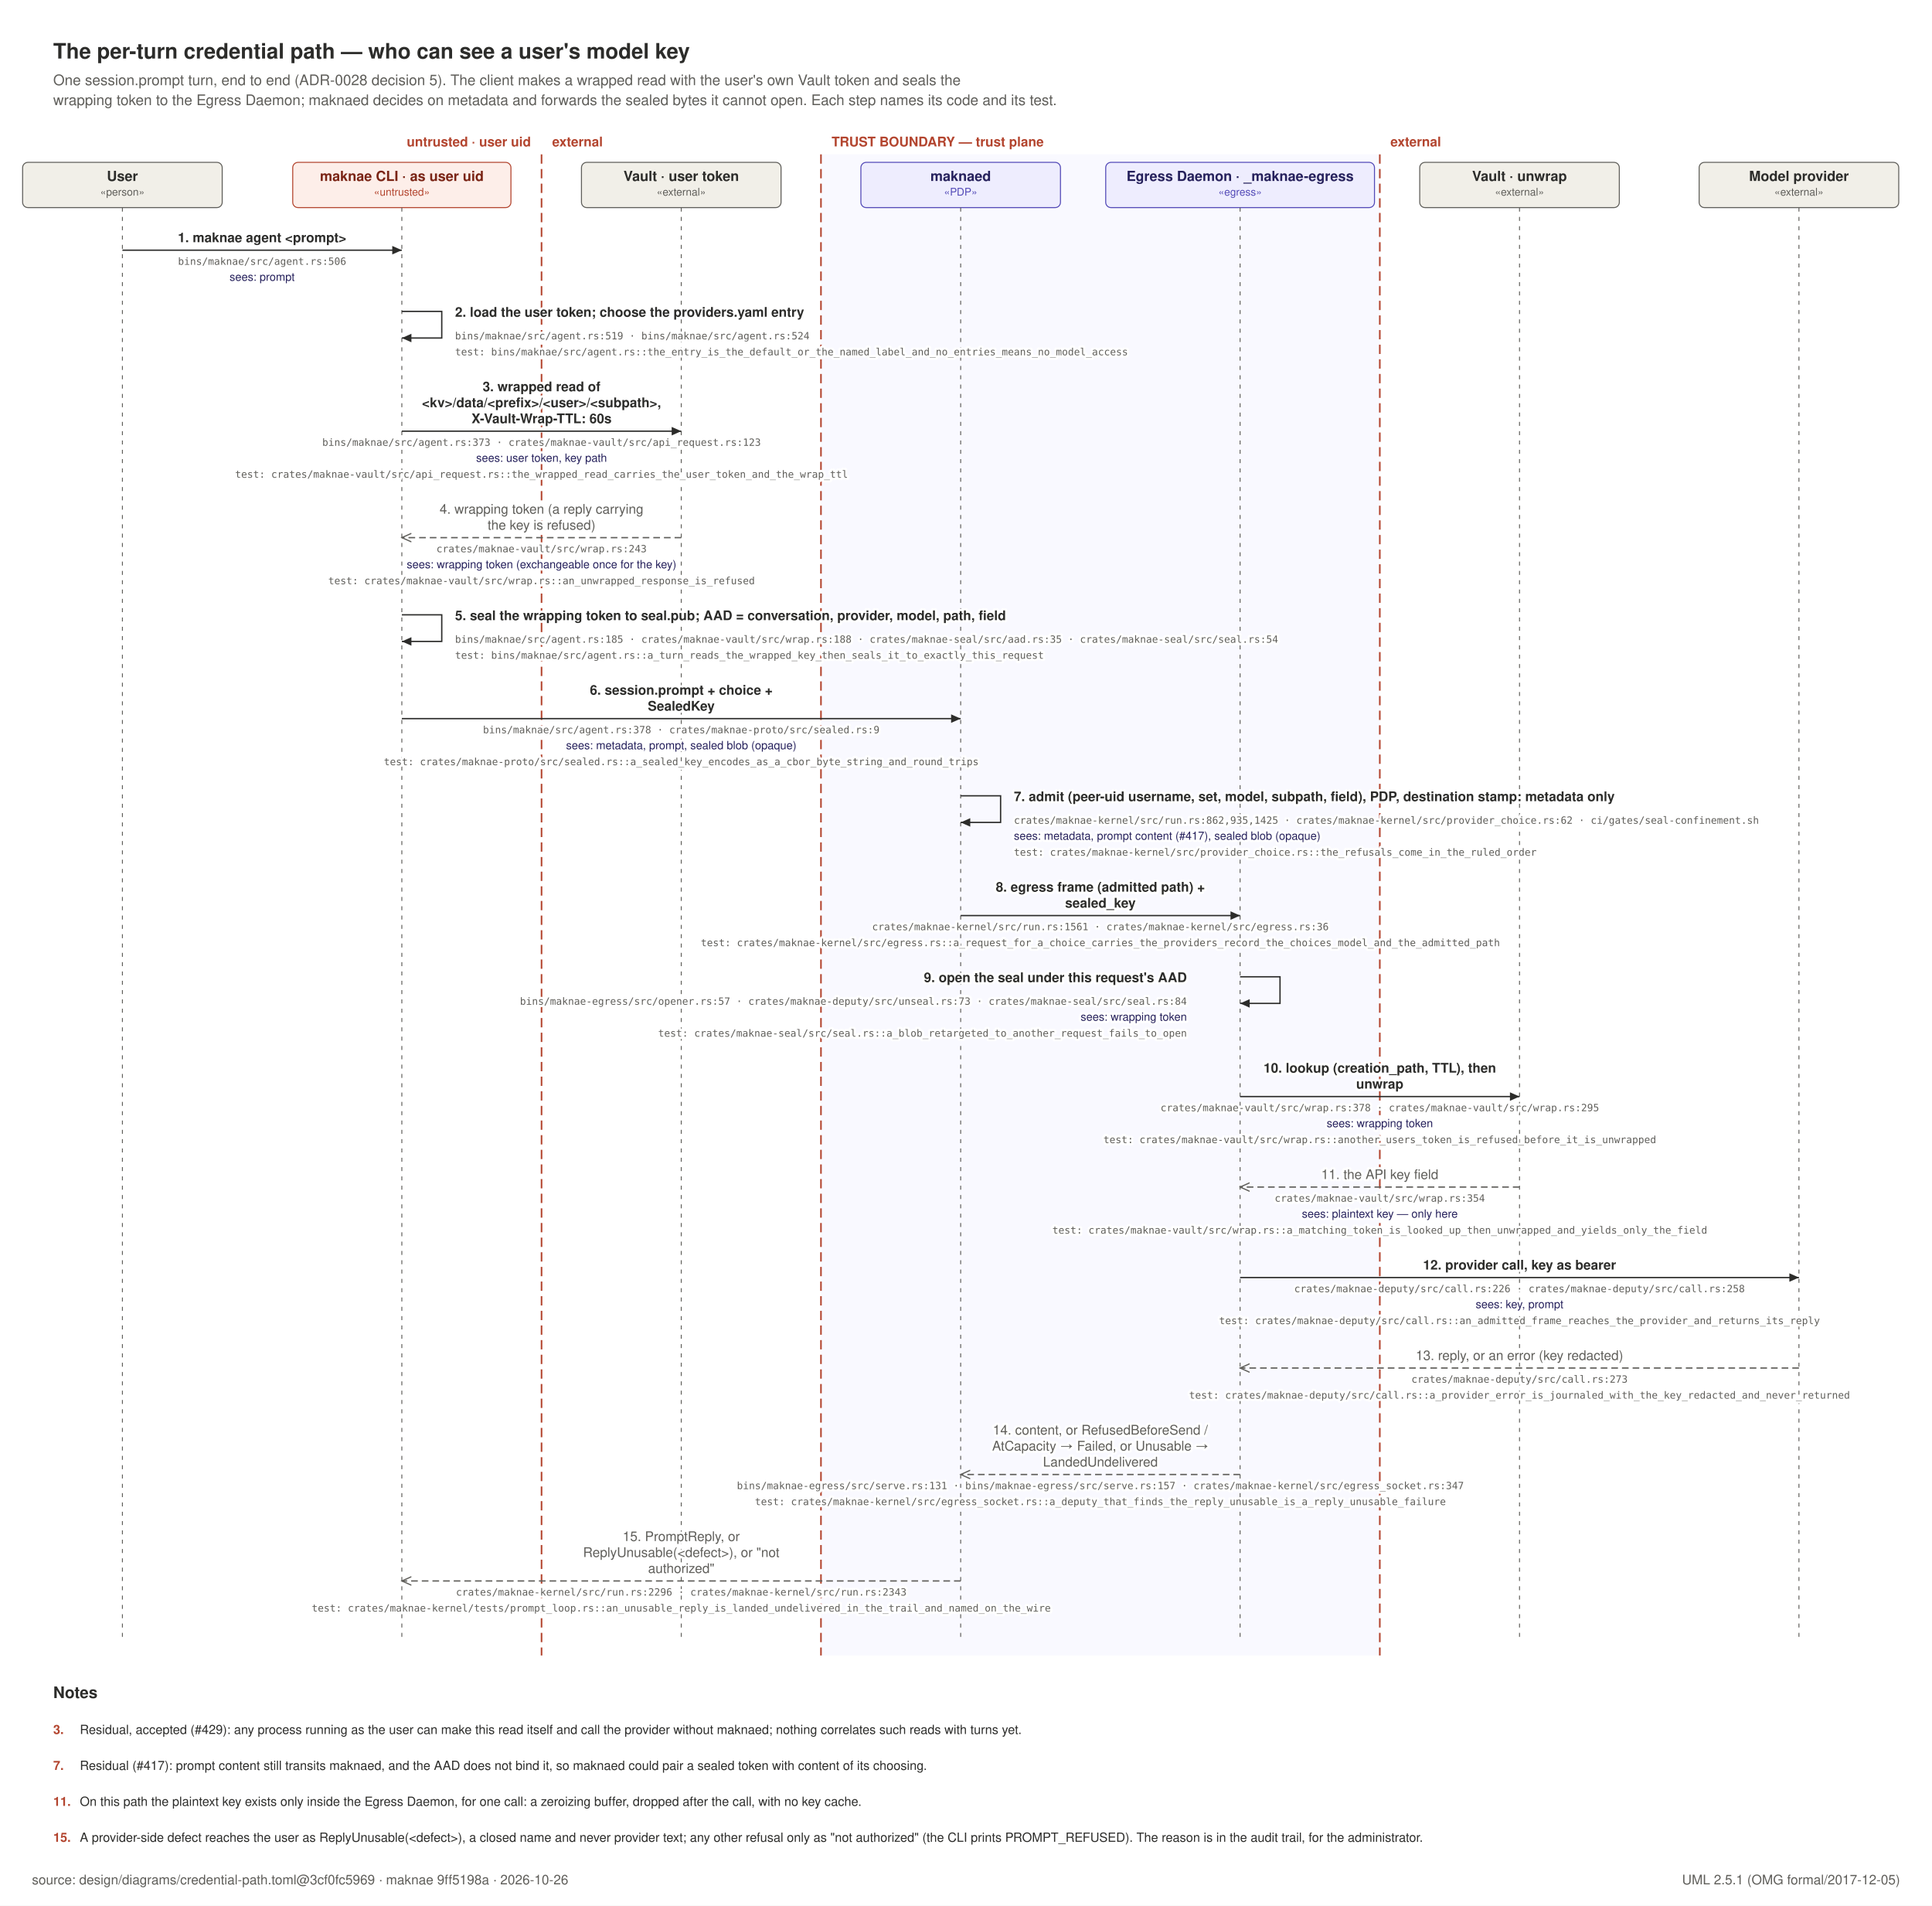
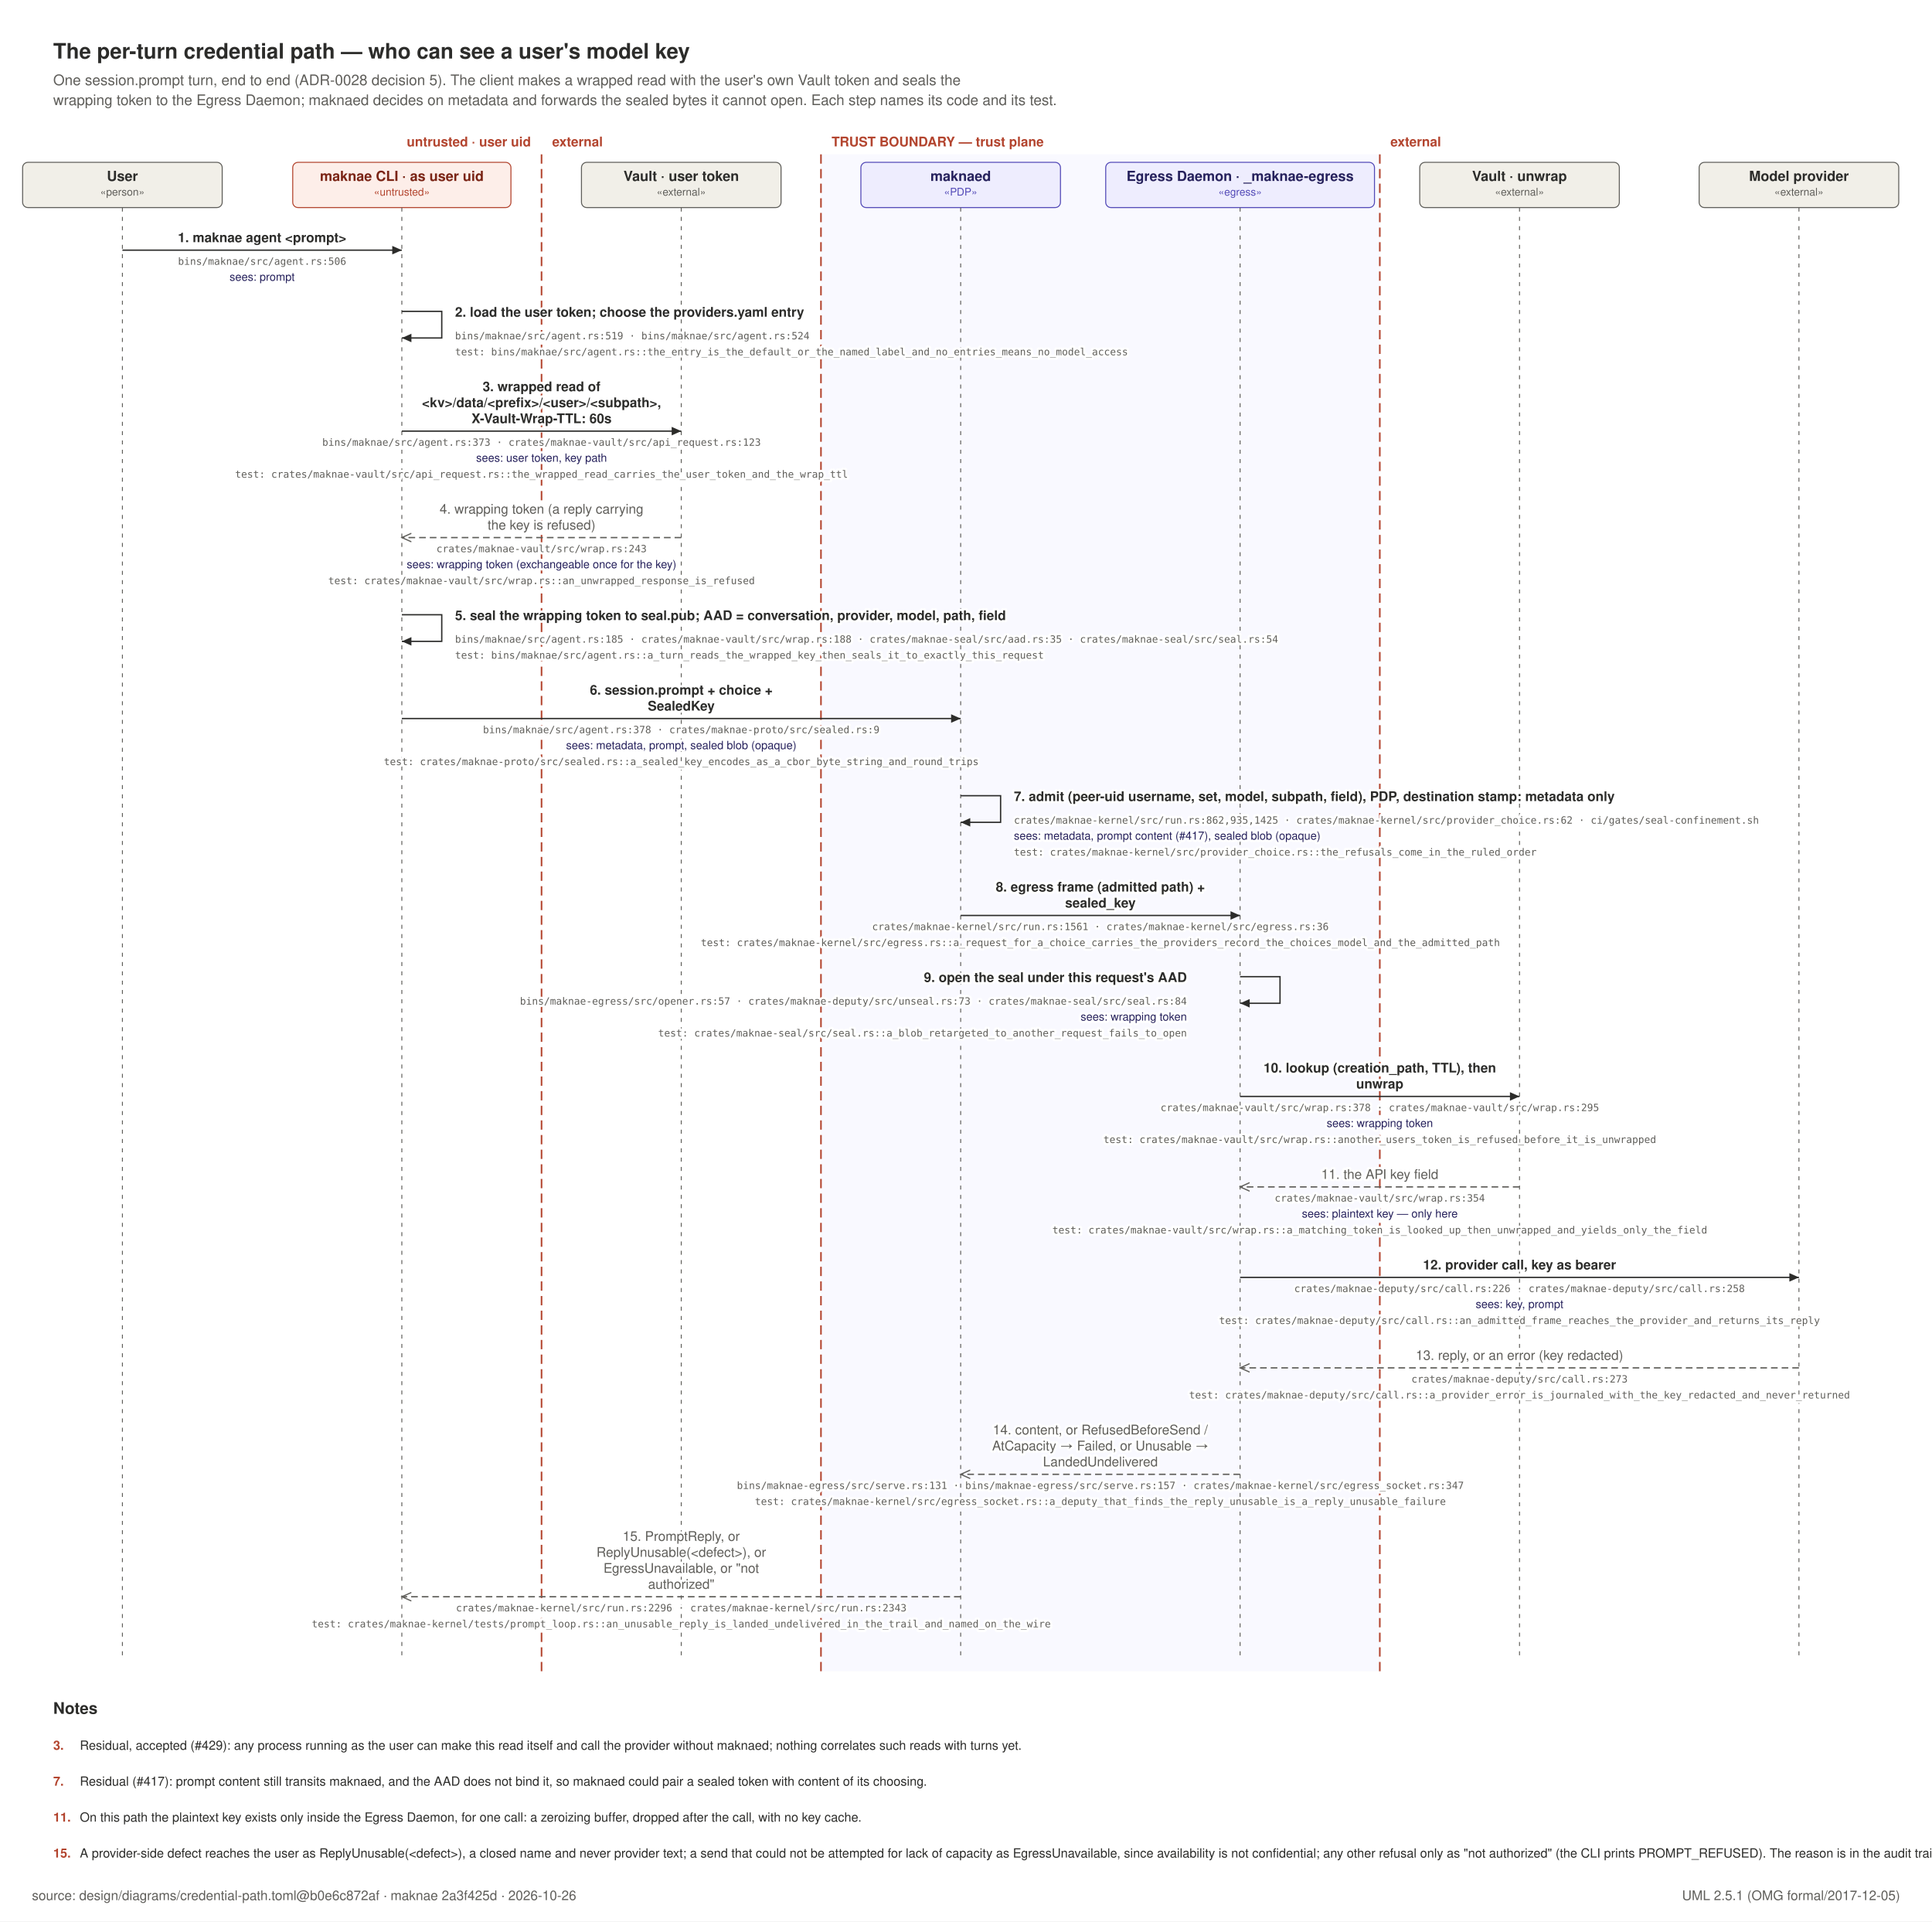
- <svg xmlns="http://www.w3.org/2000/svg" width="1452" height="1432" viewBox="0 0 1452 1432" role="img">
-   <rect x="0" y="0" width="1452" height="1432" fill="#FFFFFF" />
+ <svg xmlns="http://www.w3.org/2000/svg" width="1452" height="1444" viewBox="0 0 1452 1444" role="img">
+   <rect x="0" y="0" width="1452" height="1444" fill="#FFFFFF" />
  <text x="40" y="44" text-anchor="start" font-family="Helvetica, Arial, sans-serif" font-size="16" font-weight="600" fill="#2C2C2A">The per-turn credential path — who can see a user's model key</text>
  <text x="40" y="64" text-anchor="start" font-family="Helvetica, Arial, sans-serif" font-size="11" font-weight="400" fill="#5F5E5A">One session.prompt turn, end to end (ADR-0028 decision 5). The client makes a wrapped read with the user's own Vault token and seals the</text>
  <text x="40" y="79" text-anchor="start" font-family="Helvetica, Arial, sans-serif" font-size="11" font-weight="400" fill="#5F5E5A">wrapping token to the Egress Daemon; maknaed decides on metadata and forwards the sealed bytes it cannot open. Each step names its code and its test.</text>
  <defs>
    <marker id="call" viewBox="0 0 10 10" refX="9" refY="5" markerWidth="8" markerHeight="8" orient="auto-start-reverse">
      <path d="M 0 1 L 9 5 L 0 9 z" fill="#2C2C2A" />
    </marker>
    <marker id="rep" viewBox="0 0 10 10" refX="9" refY="5" markerWidth="8" markerHeight="8" orient="auto-start-reverse">
      <path d="M 0 1 L 9 5 L 0 9" fill="none" stroke="#5F5E5A" stroke-width="1.1" />
    </marker>
  </defs>
-   <line x1="407.0" y1="116" x2="407.0" y2="1244" stroke="#B3452F" stroke-width="1.2" stroke-dasharray="7 4" />
+   <line x1="407.0" y1="116" x2="407.0" y2="1256" stroke="#B3452F" stroke-width="1.2" stroke-dasharray="7 4" />
  <text x="399.0" y="110" text-anchor="end" font-family="Helvetica, Arial, sans-serif" font-size="10" font-weight="600" fill="#B3452F">untrusted · user uid</text>
  <text x="415.0" y="110" text-anchor="start" font-family="Helvetica, Arial, sans-serif" font-size="10" font-weight="600" fill="#B3452F">external</text>
-   <rect x="617.0" y="116" width="420.0" height="1128" fill="#EEEDFE" opacity="0.35" />
-   <line x1="617.0" y1="116" x2="617.0" y2="1244" stroke="#B3452F" stroke-width="1.2" stroke-dasharray="7 4" />
+   <rect x="617.0" y="116" width="420.0" height="1140" fill="#EEEDFE" opacity="0.35" />
+   <line x1="617.0" y1="116" x2="617.0" y2="1256" stroke="#B3452F" stroke-width="1.2" stroke-dasharray="7 4" />
  <text x="625.0" y="110" text-anchor="start" font-family="Helvetica, Arial, sans-serif" font-size="10" font-weight="600" fill="#B3452F">TRUST BOUNDARY — trust plane</text>
-   <line x1="1037.0" y1="116" x2="1037.0" y2="1244" stroke="#B3452F" stroke-width="1.2" stroke-dasharray="7 4" />
+   <line x1="1037.0" y1="116" x2="1037.0" y2="1256" stroke="#B3452F" stroke-width="1.2" stroke-dasharray="7 4" />
  <text x="1045.0" y="110" text-anchor="start" font-family="Helvetica, Arial, sans-serif" font-size="10" font-weight="600" fill="#B3452F">external</text>
  <rect x="17.0" y="122" width="150" height="34" rx="4" fill="#F1EFE8" stroke="#5F5E5A" stroke-width="0.75" />
  <text x="92" y="136" text-anchor="middle" font-family="Helvetica, Arial, sans-serif" font-size="10.5" font-weight="600" fill="#2C2C2A">User</text>
  <text x="92" y="147" text-anchor="middle" font-family="Helvetica, Arial, sans-serif" font-size="8" font-weight="400" fill="#5F5E5A">«person»</text>
-   <line x1="92" y1="156" x2="92" y2="1232" stroke="#5F5E5A" stroke-width="0.7" stroke-dasharray="3 4" />
+   <line x1="92" y1="156" x2="92" y2="1244" stroke="#5F5E5A" stroke-width="0.7" stroke-dasharray="3 4" />
  <rect x="220.0" y="122" width="164" height="34" rx="4" fill="#FDEEE9" stroke="#B3452F" stroke-width="0.75" />
  <text x="302" y="136" text-anchor="middle" font-family="Helvetica, Arial, sans-serif" font-size="10.5" font-weight="600" fill="#7A2415">maknae CLI · as user uid</text>
  <text x="302" y="147" text-anchor="middle" font-family="Helvetica, Arial, sans-serif" font-size="8" font-weight="400" fill="#B3452F">«untrusted»</text>
-   <line x1="302" y1="156" x2="302" y2="1232" stroke="#5F5E5A" stroke-width="0.7" stroke-dasharray="3 4" />
+   <line x1="302" y1="156" x2="302" y2="1244" stroke="#5F5E5A" stroke-width="0.7" stroke-dasharray="3 4" />
  <rect x="437.0" y="122" width="150" height="34" rx="4" fill="#F1EFE8" stroke="#5F5E5A" stroke-width="0.75" />
  <text x="512" y="136" text-anchor="middle" font-family="Helvetica, Arial, sans-serif" font-size="10.5" font-weight="600" fill="#2C2C2A">Vault · user token</text>
  <text x="512" y="147" text-anchor="middle" font-family="Helvetica, Arial, sans-serif" font-size="8" font-weight="400" fill="#5F5E5A">«external»</text>
-   <line x1="512" y1="156" x2="512" y2="1232" stroke="#5F5E5A" stroke-width="0.7" stroke-dasharray="3 4" />
+   <line x1="512" y1="156" x2="512" y2="1244" stroke="#5F5E5A" stroke-width="0.7" stroke-dasharray="3 4" />
  <rect x="647.0" y="122" width="150" height="34" rx="4" fill="#EEEDFE" stroke="#534AB7" stroke-width="0.75" />
  <text x="722" y="136" text-anchor="middle" font-family="Helvetica, Arial, sans-serif" font-size="10.5" font-weight="600" fill="#26215C">maknaed</text>
  <text x="722" y="147" text-anchor="middle" font-family="Helvetica, Arial, sans-serif" font-size="8" font-weight="400" fill="#534AB7">«PDP»</text>
-   <line x1="722" y1="156" x2="722" y2="1232" stroke="#5F5E5A" stroke-width="0.7" stroke-dasharray="3 4" />
+   <line x1="722" y1="156" x2="722" y2="1244" stroke="#5F5E5A" stroke-width="0.7" stroke-dasharray="3 4" />
  <rect x="831.0" y="122" width="202" height="34" rx="4" fill="#EEEDFE" stroke="#534AB7" stroke-width="0.75" />
  <text x="932" y="136" text-anchor="middle" font-family="Helvetica, Arial, sans-serif" font-size="10.5" font-weight="600" fill="#26215C">Egress Daemon · _maknae-egress</text>
  <text x="932" y="147" text-anchor="middle" font-family="Helvetica, Arial, sans-serif" font-size="8" font-weight="400" fill="#534AB7">«egress»</text>
-   <line x1="932" y1="156" x2="932" y2="1232" stroke="#5F5E5A" stroke-width="0.7" stroke-dasharray="3 4" />
+   <line x1="932" y1="156" x2="932" y2="1244" stroke="#5F5E5A" stroke-width="0.7" stroke-dasharray="3 4" />
  <rect x="1067.0" y="122" width="150" height="34" rx="4" fill="#F1EFE8" stroke="#5F5E5A" stroke-width="0.75" />
  <text x="1142" y="136" text-anchor="middle" font-family="Helvetica, Arial, sans-serif" font-size="10.5" font-weight="600" fill="#2C2C2A">Vault · unwrap</text>
  <text x="1142" y="147" text-anchor="middle" font-family="Helvetica, Arial, sans-serif" font-size="8" font-weight="400" fill="#5F5E5A">«external»</text>
-   <line x1="1142" y1="156" x2="1142" y2="1232" stroke="#5F5E5A" stroke-width="0.7" stroke-dasharray="3 4" />
+   <line x1="1142" y1="156" x2="1142" y2="1244" stroke="#5F5E5A" stroke-width="0.7" stroke-dasharray="3 4" />
  <rect x="1277.0" y="122" width="150" height="34" rx="4" fill="#F1EFE8" stroke="#5F5E5A" stroke-width="0.75" />
  <text x="1352" y="136" text-anchor="middle" font-family="Helvetica, Arial, sans-serif" font-size="10.5" font-weight="600" fill="#2C2C2A">Model provider</text>
  <text x="1352" y="147" text-anchor="middle" font-family="Helvetica, Arial, sans-serif" font-size="8" font-weight="400" fill="#5F5E5A">«external»</text>
-   <line x1="1352" y1="156" x2="1352" y2="1232" stroke="#5F5E5A" stroke-width="0.7" stroke-dasharray="3 4" />
+   <line x1="1352" y1="156" x2="1352" y2="1244" stroke="#5F5E5A" stroke-width="0.7" stroke-dasharray="3 4" />
  <line x1="92" y1="188" x2="302" y2="188" stroke="#2C2C2A" stroke-width="1" marker-end="url(#call)" />
  <text x="197.0" y="182" text-anchor="middle" font-family="Helvetica, Arial, sans-serif" font-size="10" font-weight="600" fill="#2C2C2A" stroke="#FFFFFF" stroke-width="3.5" paint-order="stroke" stroke-linejoin="round">1. maknae agent &lt;prompt&gt;</text>
  <text x="197.0" y="199" text-anchor="middle" font-family="ui-monospace, SFMono-Regular, Menlo, monospace" font-size="7.5" font-weight="400" fill="#5F5E5A" stroke="#FFFFFF" stroke-width="3.5" paint-order="stroke" stroke-linejoin="round">bins/maknae/src/agent.rs:506</text>
  <text x="197.0" y="211" text-anchor="middle" font-family="Helvetica, Arial, sans-serif" font-size="8.5" font-weight="400" fill="#26215C" stroke="#FFFFFF" stroke-width="3.5" paint-order="stroke" stroke-linejoin="round">sees: prompt</text>
  <path d="M 302 234 h 30 v 20 h -30" fill="none" stroke="#2C2C2A" stroke-width="1" marker-end="url(#call)" />
  <text x="342" y="238" text-anchor="start" font-family="Helvetica, Arial, sans-serif" font-size="10" font-weight="600" fill="#2C2C2A" stroke="#FFFFFF" stroke-width="3.5" paint-order="stroke" stroke-linejoin="round">2. load the user token; choose the providers.yaml entry</text>
  <text x="342" y="255" text-anchor="start" font-family="ui-monospace, SFMono-Regular, Menlo, monospace" font-size="7.5" font-weight="400" fill="#5F5E5A" stroke="#FFFFFF" stroke-width="3.5" paint-order="stroke" stroke-linejoin="round">bins/maknae/src/agent.rs:519 · bins/maknae/src/agent.rs:524</text>
  <text x="342" y="267" text-anchor="start" font-family="ui-monospace, SFMono-Regular, Menlo, monospace" font-size="7.5" font-weight="400" fill="#5F5E5A" stroke="#FFFFFF" stroke-width="3.5" paint-order="stroke" stroke-linejoin="round">test: bins/maknae/src/agent.rs::the_entry_is_the_default_or_the_named_label_and_no_entries_means_no_model_access</text>
  <line x1="302" y1="324" x2="512" y2="324" stroke="#2C2C2A" stroke-width="1" marker-end="url(#call)" />
  <text x="407.0" y="294" text-anchor="middle" font-family="Helvetica, Arial, sans-serif" font-size="10" font-weight="600" fill="#2C2C2A" stroke="#FFFFFF" stroke-width="3.5" paint-order="stroke" stroke-linejoin="round">3. wrapped read of</text>
  <text x="407.0" y="306" text-anchor="middle" font-family="Helvetica, Arial, sans-serif" font-size="10" font-weight="600" fill="#2C2C2A" stroke="#FFFFFF" stroke-width="3.5" paint-order="stroke" stroke-linejoin="round">&lt;kv&gt;/data/&lt;prefix&gt;/&lt;user&gt;/&lt;subpath&gt;,</text>
  <text x="407.0" y="318" text-anchor="middle" font-family="Helvetica, Arial, sans-serif" font-size="10" font-weight="600" fill="#2C2C2A" stroke="#FFFFFF" stroke-width="3.5" paint-order="stroke" stroke-linejoin="round">X-Vault-Wrap-TTL: 60s</text>
  <text x="407.0" y="335" text-anchor="middle" font-family="ui-monospace, SFMono-Regular, Menlo, monospace" font-size="7.5" font-weight="400" fill="#5F5E5A" stroke="#FFFFFF" stroke-width="3.5" paint-order="stroke" stroke-linejoin="round">bins/maknae/src/agent.rs:373 · crates/maknae-vault/src/api_request.rs:123</text>
  <text x="407.0" y="347" text-anchor="middle" font-family="Helvetica, Arial, sans-serif" font-size="8.5" font-weight="400" fill="#26215C" stroke="#FFFFFF" stroke-width="3.5" paint-order="stroke" stroke-linejoin="round">sees: user token, key path</text>
  <text x="407.0" y="359" text-anchor="middle" font-family="ui-monospace, SFMono-Regular, Menlo, monospace" font-size="7.5" font-weight="400" fill="#5F5E5A" stroke="#FFFFFF" stroke-width="3.5" paint-order="stroke" stroke-linejoin="round">test: crates/maknae-vault/src/api_request.rs::the_wrapped_read_carries_the_user_token_and_the_wrap_ttl</text>
  <line x1="512" y1="404" x2="302" y2="404" stroke="#5F5E5A" stroke-width="1" stroke-dasharray="5 3" marker-end="url(#rep)" />
  <text x="407.0" y="386" text-anchor="middle" font-family="Helvetica, Arial, sans-serif" font-size="10" font-weight="400" fill="#5F5E5A" stroke="#FFFFFF" stroke-width="3.5" paint-order="stroke" stroke-linejoin="round">4. wrapping token (a reply carrying</text>
  <text x="407.0" y="398" text-anchor="middle" font-family="Helvetica, Arial, sans-serif" font-size="10" font-weight="400" fill="#5F5E5A" stroke="#FFFFFF" stroke-width="3.5" paint-order="stroke" stroke-linejoin="round">the key is refused)</text>
  <text x="407.0" y="415" text-anchor="middle" font-family="ui-monospace, SFMono-Regular, Menlo, monospace" font-size="7.5" font-weight="400" fill="#5F5E5A" stroke="#FFFFFF" stroke-width="3.5" paint-order="stroke" stroke-linejoin="round">crates/maknae-vault/src/wrap.rs:243</text>
  <text x="407.0" y="427" text-anchor="middle" font-family="Helvetica, Arial, sans-serif" font-size="8.5" font-weight="400" fill="#26215C" stroke="#FFFFFF" stroke-width="3.5" paint-order="stroke" stroke-linejoin="round">sees: wrapping token (exchangeable once for the key)</text>
  <text x="407.0" y="439" text-anchor="middle" font-family="ui-monospace, SFMono-Regular, Menlo, monospace" font-size="7.5" font-weight="400" fill="#5F5E5A" stroke="#FFFFFF" stroke-width="3.5" paint-order="stroke" stroke-linejoin="round">test: crates/maknae-vault/src/wrap.rs::an_unwrapped_response_is_refused</text>
  <path d="M 302 462 h 30 v 20 h -30" fill="none" stroke="#2C2C2A" stroke-width="1" marker-end="url(#call)" />
  <text x="342" y="466" text-anchor="start" font-family="Helvetica, Arial, sans-serif" font-size="10" font-weight="600" fill="#2C2C2A" stroke="#FFFFFF" stroke-width="3.5" paint-order="stroke" stroke-linejoin="round">5. seal the wrapping token to seal.pub; AAD = conversation, provider, model, path, field</text>
  <text x="342" y="483" text-anchor="start" font-family="ui-monospace, SFMono-Regular, Menlo, monospace" font-size="7.5" font-weight="400" fill="#5F5E5A" stroke="#FFFFFF" stroke-width="3.5" paint-order="stroke" stroke-linejoin="round">bins/maknae/src/agent.rs:185 · crates/maknae-vault/src/wrap.rs:188 · crates/maknae-seal/src/aad.rs:35 · crates/maknae-seal/src/seal.rs:54</text>
  <text x="342" y="495" text-anchor="start" font-family="ui-monospace, SFMono-Regular, Menlo, monospace" font-size="7.5" font-weight="400" fill="#5F5E5A" stroke="#FFFFFF" stroke-width="3.5" paint-order="stroke" stroke-linejoin="round">test: bins/maknae/src/agent.rs::a_turn_reads_the_wrapped_key_then_seals_it_to_exactly_this_request</text>
  <line x1="302" y1="540" x2="722" y2="540" stroke="#2C2C2A" stroke-width="1" marker-end="url(#call)" />
  <text x="512.0" y="522" text-anchor="middle" font-family="Helvetica, Arial, sans-serif" font-size="10" font-weight="600" fill="#2C2C2A" stroke="#FFFFFF" stroke-width="3.5" paint-order="stroke" stroke-linejoin="round">6. session.prompt + choice +</text>
  <text x="512.0" y="534" text-anchor="middle" font-family="Helvetica, Arial, sans-serif" font-size="10" font-weight="600" fill="#2C2C2A" stroke="#FFFFFF" stroke-width="3.5" paint-order="stroke" stroke-linejoin="round">SealedKey</text>
  <text x="512.0" y="551" text-anchor="middle" font-family="ui-monospace, SFMono-Regular, Menlo, monospace" font-size="7.5" font-weight="400" fill="#5F5E5A" stroke="#FFFFFF" stroke-width="3.5" paint-order="stroke" stroke-linejoin="round">bins/maknae/src/agent.rs:378 · crates/maknae-proto/src/sealed.rs:9</text>
  <text x="512.0" y="563" text-anchor="middle" font-family="Helvetica, Arial, sans-serif" font-size="8.5" font-weight="400" fill="#26215C" stroke="#FFFFFF" stroke-width="3.5" paint-order="stroke" stroke-linejoin="round">sees: metadata, prompt, sealed blob (opaque)</text>
  <text x="512.0" y="575" text-anchor="middle" font-family="ui-monospace, SFMono-Regular, Menlo, monospace" font-size="7.5" font-weight="400" fill="#5F5E5A" stroke="#FFFFFF" stroke-width="3.5" paint-order="stroke" stroke-linejoin="round">test: crates/maknae-proto/src/sealed.rs::a_sealed_key_encodes_as_a_cbor_byte_string_and_round_trips</text>
  <path d="M 722 598 h 30 v 20 h -30" fill="none" stroke="#2C2C2A" stroke-width="1" marker-end="url(#call)" />
  <text x="762" y="602" text-anchor="start" font-family="Helvetica, Arial, sans-serif" font-size="10" font-weight="600" fill="#2C2C2A" stroke="#FFFFFF" stroke-width="3.5" paint-order="stroke" stroke-linejoin="round">7. admit (peer-uid username, set, model, subpath, field), PDP, destination stamp: metadata only</text>
  <text x="762" y="619" text-anchor="start" font-family="ui-monospace, SFMono-Regular, Menlo, monospace" font-size="7.5" font-weight="400" fill="#5F5E5A" stroke="#FFFFFF" stroke-width="3.5" paint-order="stroke" stroke-linejoin="round">crates/maknae-kernel/src/run.rs:862,935,1425 · crates/maknae-kernel/src/provider_choice.rs:62 · ci/gates/seal-confinement.sh</text>
  <text x="762" y="631" text-anchor="start" font-family="Helvetica, Arial, sans-serif" font-size="8.5" font-weight="400" fill="#26215C" stroke="#FFFFFF" stroke-width="3.5" paint-order="stroke" stroke-linejoin="round">sees: metadata, prompt content (#417), sealed blob (opaque)</text>
  <text x="762" y="643" text-anchor="start" font-family="ui-monospace, SFMono-Regular, Menlo, monospace" font-size="7.5" font-weight="400" fill="#5F5E5A" stroke="#FFFFFF" stroke-width="3.5" paint-order="stroke" stroke-linejoin="round">test: crates/maknae-kernel/src/provider_choice.rs::the_refusals_come_in_the_ruled_order</text>
  <line x1="722" y1="688" x2="932" y2="688" stroke="#2C2C2A" stroke-width="1" marker-end="url(#call)" />
  <text x="827.0" y="670" text-anchor="middle" font-family="Helvetica, Arial, sans-serif" font-size="10" font-weight="600" fill="#2C2C2A" stroke="#FFFFFF" stroke-width="3.5" paint-order="stroke" stroke-linejoin="round">8. egress frame (admitted path) +</text>
  <text x="827.0" y="682" text-anchor="middle" font-family="Helvetica, Arial, sans-serif" font-size="10" font-weight="600" fill="#2C2C2A" stroke="#FFFFFF" stroke-width="3.5" paint-order="stroke" stroke-linejoin="round">sealed_key</text>
  <text x="827.0" y="699" text-anchor="middle" font-family="ui-monospace, SFMono-Regular, Menlo, monospace" font-size="7.5" font-weight="400" fill="#5F5E5A" stroke="#FFFFFF" stroke-width="3.5" paint-order="stroke" stroke-linejoin="round">crates/maknae-kernel/src/run.rs:1561 · crates/maknae-kernel/src/egress.rs:36</text>
  <text x="827.0" y="711" text-anchor="middle" font-family="ui-monospace, SFMono-Regular, Menlo, monospace" font-size="7.5" font-weight="400" fill="#5F5E5A" stroke="#FFFFFF" stroke-width="3.5" paint-order="stroke" stroke-linejoin="round">test: crates/maknae-kernel/src/egress.rs::a_request_for_a_choice_carries_the_providers_record_the_choices_model_and_the_admitted_path</text>
  <path d="M 932 734 h 30 v 20 h -30" fill="none" stroke="#2C2C2A" stroke-width="1" marker-end="url(#call)" />
  <text x="892" y="738" text-anchor="end" font-family="Helvetica, Arial, sans-serif" font-size="10" font-weight="600" fill="#2C2C2A" stroke="#FFFFFF" stroke-width="3.5" paint-order="stroke" stroke-linejoin="round">9. open the seal under this request's AAD</text>
  <text x="892" y="755" text-anchor="end" font-family="ui-monospace, SFMono-Regular, Menlo, monospace" font-size="7.5" font-weight="400" fill="#5F5E5A" stroke="#FFFFFF" stroke-width="3.5" paint-order="stroke" stroke-linejoin="round">bins/maknae-egress/src/opener.rs:57 · crates/maknae-deputy/src/unseal.rs:73 · crates/maknae-seal/src/seal.rs:84</text>
  <text x="892" y="767" text-anchor="end" font-family="Helvetica, Arial, sans-serif" font-size="8.5" font-weight="400" fill="#26215C" stroke="#FFFFFF" stroke-width="3.5" paint-order="stroke" stroke-linejoin="round">sees: wrapping token</text>
  <text x="892" y="779" text-anchor="end" font-family="ui-monospace, SFMono-Regular, Menlo, monospace" font-size="7.5" font-weight="400" fill="#5F5E5A" stroke="#FFFFFF" stroke-width="3.5" paint-order="stroke" stroke-linejoin="round">test: crates/maknae-seal/src/seal.rs::a_blob_retargeted_to_another_request_fails_to_open</text>
  <line x1="932" y1="824" x2="1142" y2="824" stroke="#2C2C2A" stroke-width="1" marker-end="url(#call)" />
  <text x="1037.0" y="806" text-anchor="middle" font-family="Helvetica, Arial, sans-serif" font-size="10" font-weight="600" fill="#2C2C2A" stroke="#FFFFFF" stroke-width="3.5" paint-order="stroke" stroke-linejoin="round">10. lookup (creation_path, TTL), then</text>
  <text x="1037.0" y="818" text-anchor="middle" font-family="Helvetica, Arial, sans-serif" font-size="10" font-weight="600" fill="#2C2C2A" stroke="#FFFFFF" stroke-width="3.5" paint-order="stroke" stroke-linejoin="round">unwrap</text>
  <text x="1037.0" y="835" text-anchor="middle" font-family="ui-monospace, SFMono-Regular, Menlo, monospace" font-size="7.5" font-weight="400" fill="#5F5E5A" stroke="#FFFFFF" stroke-width="3.5" paint-order="stroke" stroke-linejoin="round">crates/maknae-vault/src/wrap.rs:378 · crates/maknae-vault/src/wrap.rs:295</text>
  <text x="1037.0" y="847" text-anchor="middle" font-family="Helvetica, Arial, sans-serif" font-size="8.5" font-weight="400" fill="#26215C" stroke="#FFFFFF" stroke-width="3.5" paint-order="stroke" stroke-linejoin="round">sees: wrapping token</text>
  <text x="1037.0" y="859" text-anchor="middle" font-family="ui-monospace, SFMono-Regular, Menlo, monospace" font-size="7.5" font-weight="400" fill="#5F5E5A" stroke="#FFFFFF" stroke-width="3.5" paint-order="stroke" stroke-linejoin="round">test: crates/maknae-vault/src/wrap.rs::another_users_token_is_refused_before_it_is_unwrapped</text>
  <line x1="1142" y1="892" x2="932" y2="892" stroke="#5F5E5A" stroke-width="1" stroke-dasharray="5 3" marker-end="url(#rep)" />
  <text x="1037.0" y="886" text-anchor="middle" font-family="Helvetica, Arial, sans-serif" font-size="10" font-weight="400" fill="#5F5E5A" stroke="#FFFFFF" stroke-width="3.5" paint-order="stroke" stroke-linejoin="round">11. the API key field</text>
  <text x="1037.0" y="903" text-anchor="middle" font-family="ui-monospace, SFMono-Regular, Menlo, monospace" font-size="7.5" font-weight="400" fill="#5F5E5A" stroke="#FFFFFF" stroke-width="3.5" paint-order="stroke" stroke-linejoin="round">crates/maknae-vault/src/wrap.rs:354</text>
  <text x="1037.0" y="915" text-anchor="middle" font-family="Helvetica, Arial, sans-serif" font-size="8.5" font-weight="400" fill="#26215C" stroke="#FFFFFF" stroke-width="3.5" paint-order="stroke" stroke-linejoin="round">sees: plaintext key — only here</text>
  <text x="1037.0" y="927" text-anchor="middle" font-family="ui-monospace, SFMono-Regular, Menlo, monospace" font-size="7.5" font-weight="400" fill="#5F5E5A" stroke="#FFFFFF" stroke-width="3.5" paint-order="stroke" stroke-linejoin="round">test: crates/maknae-vault/src/wrap.rs::a_matching_token_is_looked_up_then_unwrapped_and_yields_only_the_field</text>
  <line x1="932" y1="960" x2="1352" y2="960" stroke="#2C2C2A" stroke-width="1" marker-end="url(#call)" />
  <text x="1142.0" y="954" text-anchor="middle" font-family="Helvetica, Arial, sans-serif" font-size="10" font-weight="600" fill="#2C2C2A" stroke="#FFFFFF" stroke-width="3.5" paint-order="stroke" stroke-linejoin="round">12. provider call, key as bearer</text>
  <text x="1142.0" y="971" text-anchor="middle" font-family="ui-monospace, SFMono-Regular, Menlo, monospace" font-size="7.5" font-weight="400" fill="#5F5E5A" stroke="#FFFFFF" stroke-width="3.5" paint-order="stroke" stroke-linejoin="round">crates/maknae-deputy/src/call.rs:226 · crates/maknae-deputy/src/call.rs:258</text>
  <text x="1142.0" y="983" text-anchor="middle" font-family="Helvetica, Arial, sans-serif" font-size="8.5" font-weight="400" fill="#26215C" stroke="#FFFFFF" stroke-width="3.5" paint-order="stroke" stroke-linejoin="round">sees: key, prompt</text>
  <text x="1142.0" y="995" text-anchor="middle" font-family="ui-monospace, SFMono-Regular, Menlo, monospace" font-size="7.5" font-weight="400" fill="#5F5E5A" stroke="#FFFFFF" stroke-width="3.5" paint-order="stroke" stroke-linejoin="round">test: crates/maknae-deputy/src/call.rs::an_admitted_frame_reaches_the_provider_and_returns_its_reply</text>
  <line x1="1352" y1="1028" x2="932" y2="1028" stroke="#5F5E5A" stroke-width="1" stroke-dasharray="5 3" marker-end="url(#rep)" />
  <text x="1142.0" y="1022" text-anchor="middle" font-family="Helvetica, Arial, sans-serif" font-size="10" font-weight="400" fill="#5F5E5A" stroke="#FFFFFF" stroke-width="3.5" paint-order="stroke" stroke-linejoin="round">13. reply, or an error (key redacted)</text>
  <text x="1142.0" y="1039" text-anchor="middle" font-family="ui-monospace, SFMono-Regular, Menlo, monospace" font-size="7.5" font-weight="400" fill="#5F5E5A" stroke="#FFFFFF" stroke-width="3.5" paint-order="stroke" stroke-linejoin="round">crates/maknae-deputy/src/call.rs:273</text>
  <text x="1142.0" y="1051" text-anchor="middle" font-family="ui-monospace, SFMono-Regular, Menlo, monospace" font-size="7.5" font-weight="400" fill="#5F5E5A" stroke="#FFFFFF" stroke-width="3.5" paint-order="stroke" stroke-linejoin="round">test: crates/maknae-deputy/src/call.rs::a_provider_error_is_journaled_with_the_key_redacted_and_never_returned</text>
  <line x1="932" y1="1108" x2="722" y2="1108" stroke="#5F5E5A" stroke-width="1" stroke-dasharray="5 3" marker-end="url(#rep)" />
  <text x="827.0" y="1078" text-anchor="middle" font-family="Helvetica, Arial, sans-serif" font-size="10" font-weight="400" fill="#5F5E5A" stroke="#FFFFFF" stroke-width="3.5" paint-order="stroke" stroke-linejoin="round">14. content, or RefusedBeforeSend /</text>
  <text x="827.0" y="1090" text-anchor="middle" font-family="Helvetica, Arial, sans-serif" font-size="10" font-weight="400" fill="#5F5E5A" stroke="#FFFFFF" stroke-width="3.5" paint-order="stroke" stroke-linejoin="round">AtCapacity → Failed, or Unusable →</text>
  <text x="827.0" y="1102" text-anchor="middle" font-family="Helvetica, Arial, sans-serif" font-size="10" font-weight="400" fill="#5F5E5A" stroke="#FFFFFF" stroke-width="3.5" paint-order="stroke" stroke-linejoin="round">LandedUndelivered</text>
  <text x="827.0" y="1119" text-anchor="middle" font-family="ui-monospace, SFMono-Regular, Menlo, monospace" font-size="7.5" font-weight="400" fill="#5F5E5A" stroke="#FFFFFF" stroke-width="3.5" paint-order="stroke" stroke-linejoin="round">bins/maknae-egress/src/serve.rs:131 · bins/maknae-egress/src/serve.rs:157 · crates/maknae-kernel/src/egress_socket.rs:347</text>
  <text x="827.0" y="1131" text-anchor="middle" font-family="ui-monospace, SFMono-Regular, Menlo, monospace" font-size="7.5" font-weight="400" fill="#5F5E5A" stroke="#FFFFFF" stroke-width="3.5" paint-order="stroke" stroke-linejoin="round">test: crates/maknae-kernel/src/egress_socket.rs::a_deputy_that_finds_the_reply_unusable_is_a_reply_unusable_failure</text>
-   <line x1="722" y1="1188" x2="302" y2="1188" stroke="#5F5E5A" stroke-width="1" stroke-dasharray="5 3" marker-end="url(#rep)" />
+   <line x1="722" y1="1200" x2="302" y2="1200" stroke="#5F5E5A" stroke-width="1" stroke-dasharray="5 3" marker-end="url(#rep)" />
  <text x="512.0" y="1158" text-anchor="middle" font-family="Helvetica, Arial, sans-serif" font-size="10" font-weight="400" fill="#5F5E5A" stroke="#FFFFFF" stroke-width="3.5" paint-order="stroke" stroke-linejoin="round">15. PromptReply, or</text>
-   <text x="512.0" y="1170" text-anchor="middle" font-family="Helvetica, Arial, sans-serif" font-size="10" font-weight="400" fill="#5F5E5A" stroke="#FFFFFF" stroke-width="3.5" paint-order="stroke" stroke-linejoin="round">ReplyUnusable(&lt;defect&gt;), or "not</text>
-   <text x="512.0" y="1182" text-anchor="middle" font-family="Helvetica, Arial, sans-serif" font-size="10" font-weight="400" fill="#5F5E5A" stroke="#FFFFFF" stroke-width="3.5" paint-order="stroke" stroke-linejoin="round">authorized"</text>
-   <text x="512.0" y="1199" text-anchor="middle" font-family="ui-monospace, SFMono-Regular, Menlo, monospace" font-size="7.5" font-weight="400" fill="#5F5E5A" stroke="#FFFFFF" stroke-width="3.5" paint-order="stroke" stroke-linejoin="round">crates/maknae-kernel/src/run.rs:2296 · crates/maknae-kernel/src/run.rs:2343</text>
-   <text x="512.0" y="1211" text-anchor="middle" font-family="ui-monospace, SFMono-Regular, Menlo, monospace" font-size="7.5" font-weight="400" fill="#5F5E5A" stroke="#FFFFFF" stroke-width="3.5" paint-order="stroke" stroke-linejoin="round">test: crates/maknae-kernel/tests/prompt_loop.rs::an_unusable_reply_is_landed_undelivered_in_the_trail_and_named_on_the_wire</text>
-   <text x="40" y="1276" text-anchor="start" font-family="Helvetica, Arial, sans-serif" font-size="12" font-weight="600" fill="#2C2C2A">Notes</text>
-   <text x="40" y="1303" text-anchor="start" font-family="Helvetica, Arial, sans-serif" font-size="9.5" font-weight="600" fill="#B3452F">3.</text>
-   <text x="60" y="1303" text-anchor="start" font-family="Helvetica, Arial, sans-serif" font-size="9.5" font-weight="400" fill="#2C2C2A">Residual, accepted (#429): any process running as the user can make this read itself and call the provider without maknaed; nothing correlates such reads with turns yet.</text>
-   <text x="40" y="1330" text-anchor="start" font-family="Helvetica, Arial, sans-serif" font-size="9.5" font-weight="600" fill="#B3452F">7.</text>
-   <text x="60" y="1330" text-anchor="start" font-family="Helvetica, Arial, sans-serif" font-size="9.5" font-weight="400" fill="#2C2C2A">Residual (#417): prompt content still transits maknaed, and the AAD does not bind it, so maknaed could pair a sealed token with content of its choosing.</text>
-   <text x="40" y="1357" text-anchor="start" font-family="Helvetica, Arial, sans-serif" font-size="9.5" font-weight="600" fill="#B3452F">11.</text>
-   <text x="60" y="1357" text-anchor="start" font-family="Helvetica, Arial, sans-serif" font-size="9.5" font-weight="400" fill="#2C2C2A">On this path the plaintext key exists only inside the Egress Daemon, for one call: a zeroizing buffer, dropped after the call, with no key cache.</text>
-   <text x="40" y="1384" text-anchor="start" font-family="Helvetica, Arial, sans-serif" font-size="9.5" font-weight="600" fill="#B3452F">15.</text>
-   <text x="60" y="1384" text-anchor="start" font-family="Helvetica, Arial, sans-serif" font-size="9.5" font-weight="400" fill="#2C2C2A">A provider-side defect reaches the user as ReplyUnusable(&lt;defect&gt;), a closed name and never provider text; any other refusal only as "not authorized" (the CLI prints PROMPT_REFUSED). The reason is in the audit trail, for the administrator.</text>
-   <text x="24" y="1416" text-anchor="start" font-family="Helvetica, Arial, sans-serif" font-size="10" font-weight="400" fill="#5F5E5A">source: design/diagrams/credential-path.toml@3cf0fc5969 · maknae 9ff5198a · 2026-10-26</text>
-   <text x="1428" y="1416" text-anchor="end" font-family="Helvetica, Arial, sans-serif" font-size="10" font-weight="400" fill="#5F5E5A">UML 2.5.1 (OMG formal/2017-12-05)</text>
+   <text x="512.0" y="1170" text-anchor="middle" font-family="Helvetica, Arial, sans-serif" font-size="10" font-weight="400" fill="#5F5E5A" stroke="#FFFFFF" stroke-width="3.5" paint-order="stroke" stroke-linejoin="round">ReplyUnusable(&lt;defect&gt;), or</text>
+   <text x="512.0" y="1182" text-anchor="middle" font-family="Helvetica, Arial, sans-serif" font-size="10" font-weight="400" fill="#5F5E5A" stroke="#FFFFFF" stroke-width="3.5" paint-order="stroke" stroke-linejoin="round">EgressUnavailable, or "not</text>
+   <text x="512.0" y="1194" text-anchor="middle" font-family="Helvetica, Arial, sans-serif" font-size="10" font-weight="400" fill="#5F5E5A" stroke="#FFFFFF" stroke-width="3.5" paint-order="stroke" stroke-linejoin="round">authorized"</text>
+   <text x="512.0" y="1211" text-anchor="middle" font-family="ui-monospace, SFMono-Regular, Menlo, monospace" font-size="7.5" font-weight="400" fill="#5F5E5A" stroke="#FFFFFF" stroke-width="3.5" paint-order="stroke" stroke-linejoin="round">crates/maknae-kernel/src/run.rs:2296 · crates/maknae-kernel/src/run.rs:2343</text>
+   <text x="512.0" y="1223" text-anchor="middle" font-family="ui-monospace, SFMono-Regular, Menlo, monospace" font-size="7.5" font-weight="400" fill="#5F5E5A" stroke="#FFFFFF" stroke-width="3.5" paint-order="stroke" stroke-linejoin="round">test: crates/maknae-kernel/tests/prompt_loop.rs::an_unusable_reply_is_landed_undelivered_in_the_trail_and_named_on_the_wire</text>
+   <text x="40" y="1288" text-anchor="start" font-family="Helvetica, Arial, sans-serif" font-size="12" font-weight="600" fill="#2C2C2A">Notes</text>
+   <text x="40" y="1315" text-anchor="start" font-family="Helvetica, Arial, sans-serif" font-size="9.5" font-weight="600" fill="#B3452F">3.</text>
+   <text x="60" y="1315" text-anchor="start" font-family="Helvetica, Arial, sans-serif" font-size="9.5" font-weight="400" fill="#2C2C2A">Residual, accepted (#429): any process running as the user can make this read itself and call the provider without maknaed; nothing correlates such reads with turns yet.</text>
+   <text x="40" y="1342" text-anchor="start" font-family="Helvetica, Arial, sans-serif" font-size="9.5" font-weight="600" fill="#B3452F">7.</text>
+   <text x="60" y="1342" text-anchor="start" font-family="Helvetica, Arial, sans-serif" font-size="9.5" font-weight="400" fill="#2C2C2A">Residual (#417): prompt content still transits maknaed, and the AAD does not bind it, so maknaed could pair a sealed token with content of its choosing.</text>
+   <text x="40" y="1369" text-anchor="start" font-family="Helvetica, Arial, sans-serif" font-size="9.5" font-weight="600" fill="#B3452F">11.</text>
+   <text x="60" y="1369" text-anchor="start" font-family="Helvetica, Arial, sans-serif" font-size="9.5" font-weight="400" fill="#2C2C2A">On this path the plaintext key exists only inside the Egress Daemon, for one call: a zeroizing buffer, dropped after the call, with no key cache.</text>
+   <text x="40" y="1396" text-anchor="start" font-family="Helvetica, Arial, sans-serif" font-size="9.5" font-weight="600" fill="#B3452F">15.</text>
+   <text x="60" y="1396" text-anchor="start" font-family="Helvetica, Arial, sans-serif" font-size="9.5" font-weight="400" fill="#2C2C2A">A provider-side defect reaches the user as ReplyUnusable(&lt;defect&gt;), a closed name and never provider text; a send that could not be attempted for lack of capacity as EgressUnavailable, since availability is not confidential; any other refusal only as "not authorized" (the CLI prints PROMPT_REFUSED). The reason is in the audit trail, for the administrator.</text>
+   <text x="24" y="1428" text-anchor="start" font-family="Helvetica, Arial, sans-serif" font-size="10" font-weight="400" fill="#5F5E5A">source: design/diagrams/credential-path.toml@b0e6c872af · maknae 2a3f425d · 2026-10-26</text>
+   <text x="1428" y="1428" text-anchor="end" font-family="Helvetica, Arial, sans-serif" font-size="10" font-weight="400" fill="#5F5E5A">UML 2.5.1 (OMG formal/2017-12-05)</text>
</svg>
